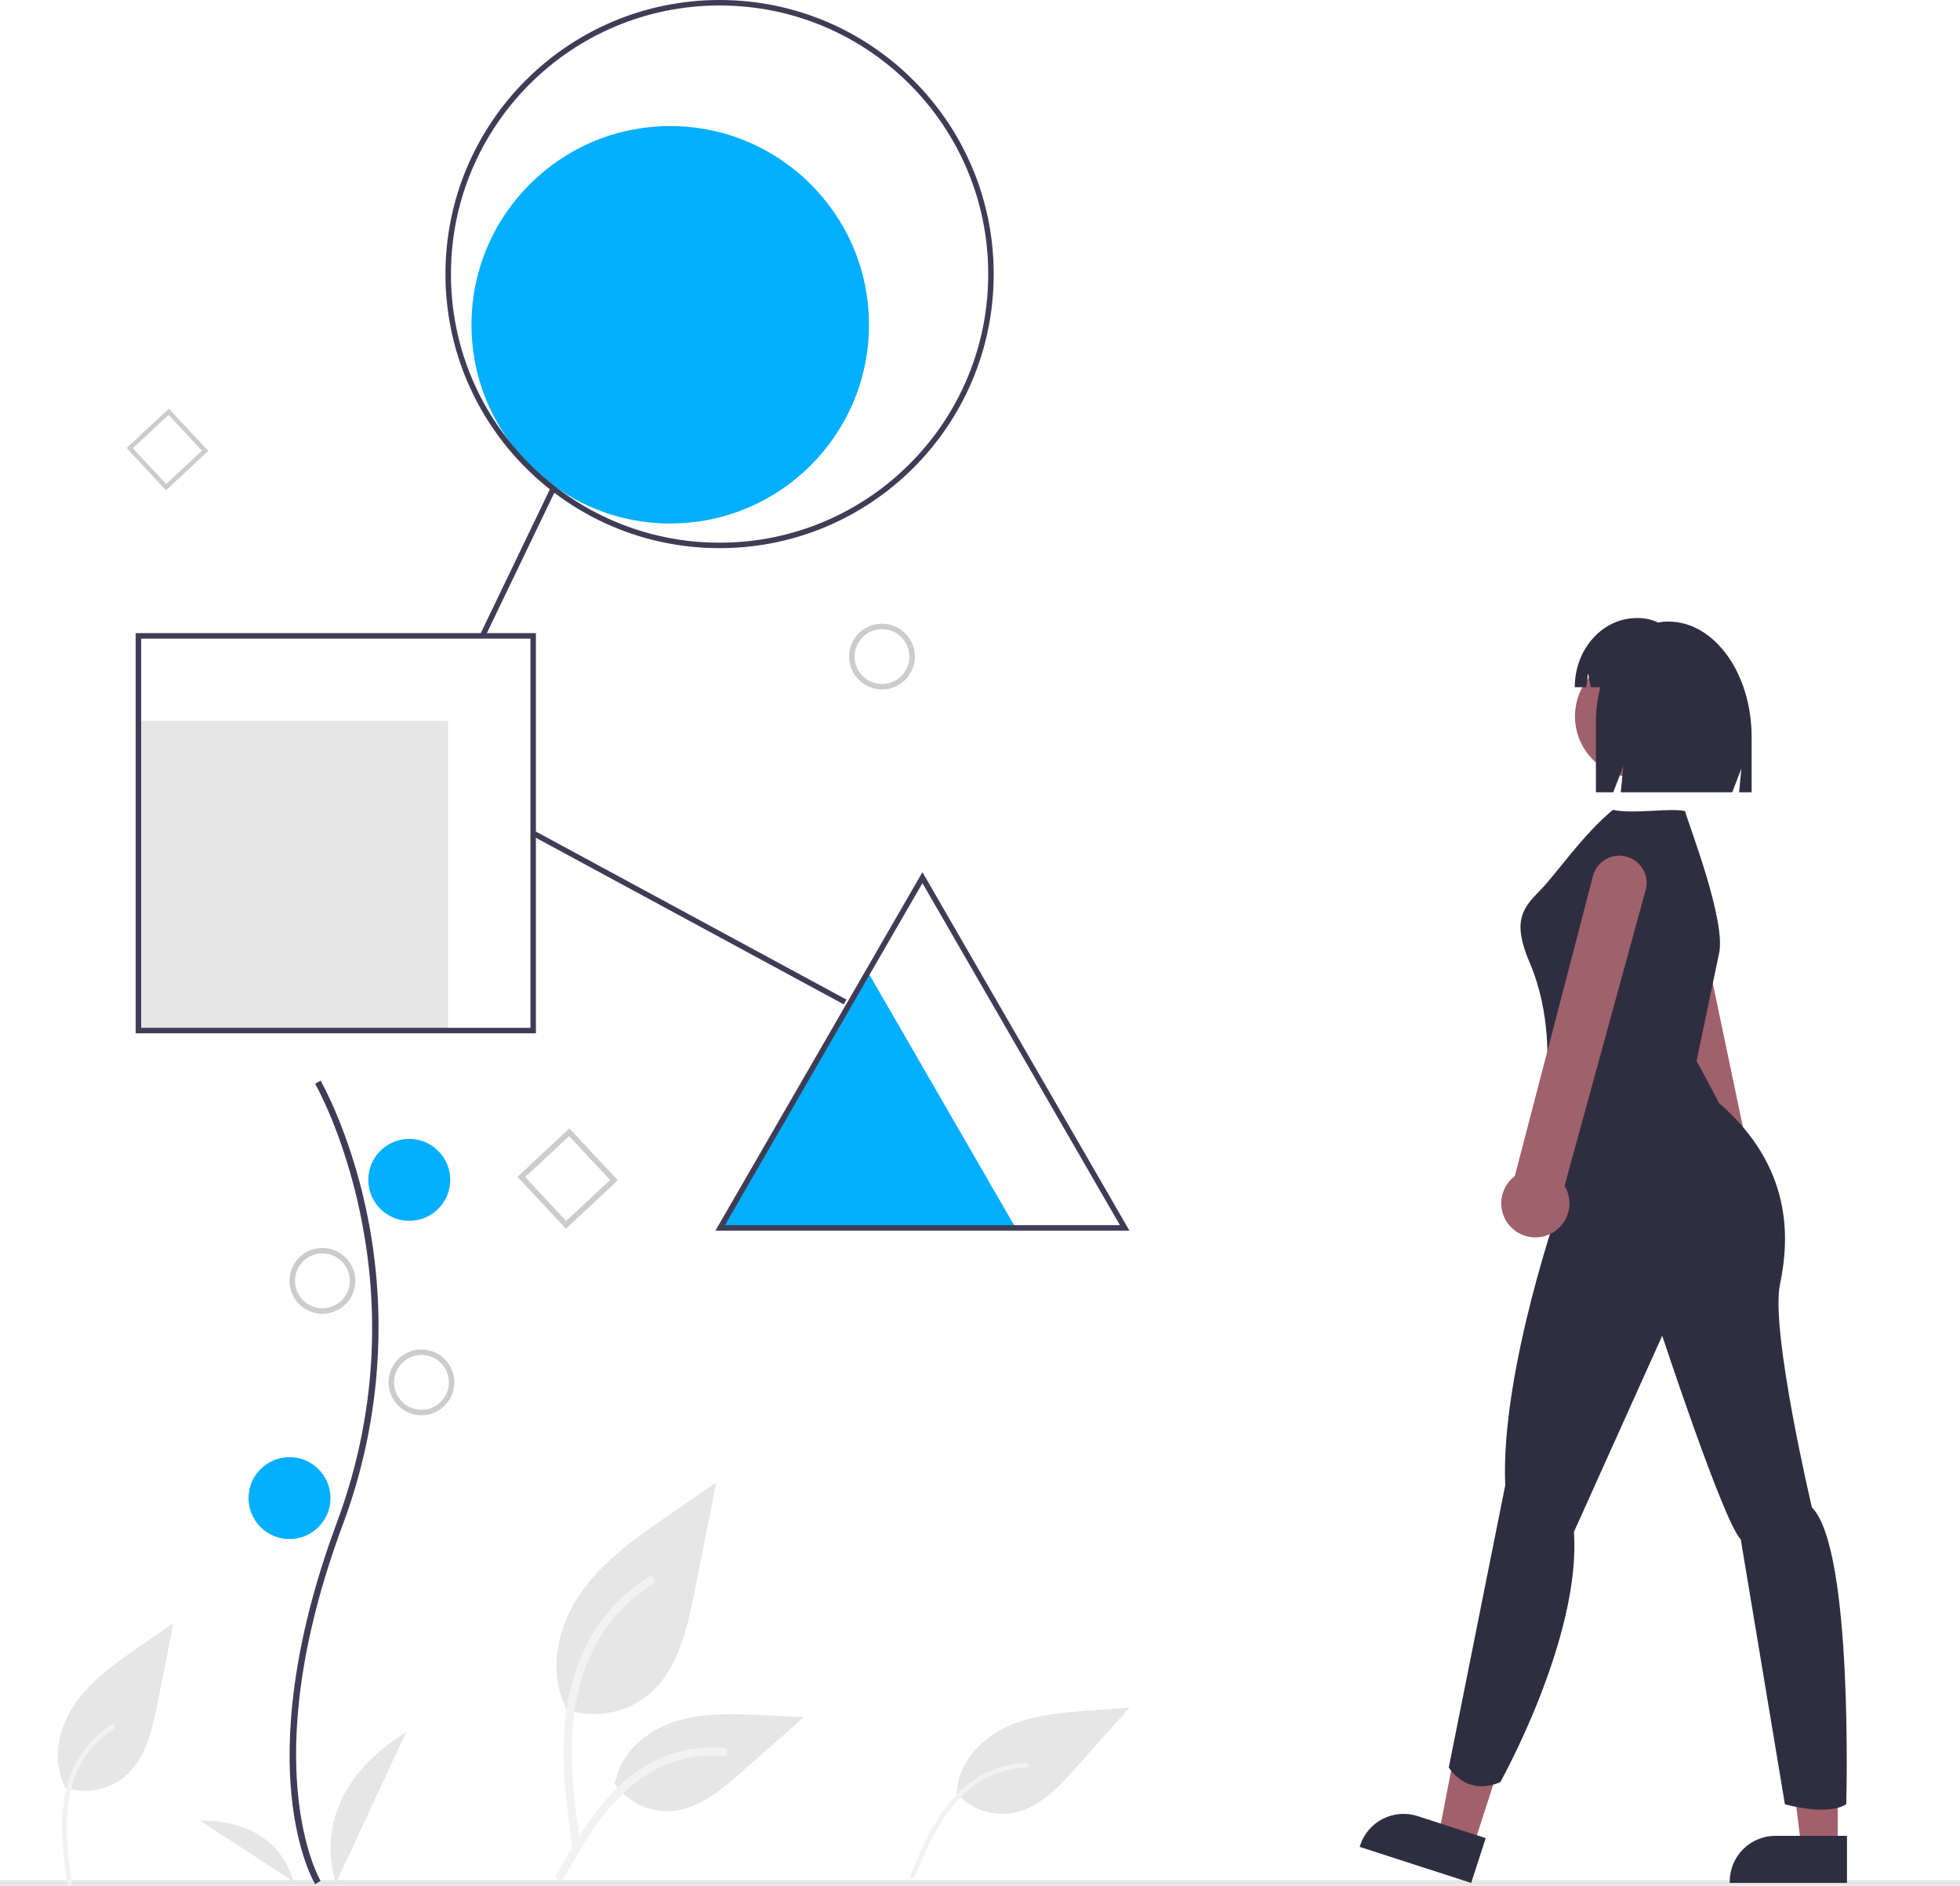
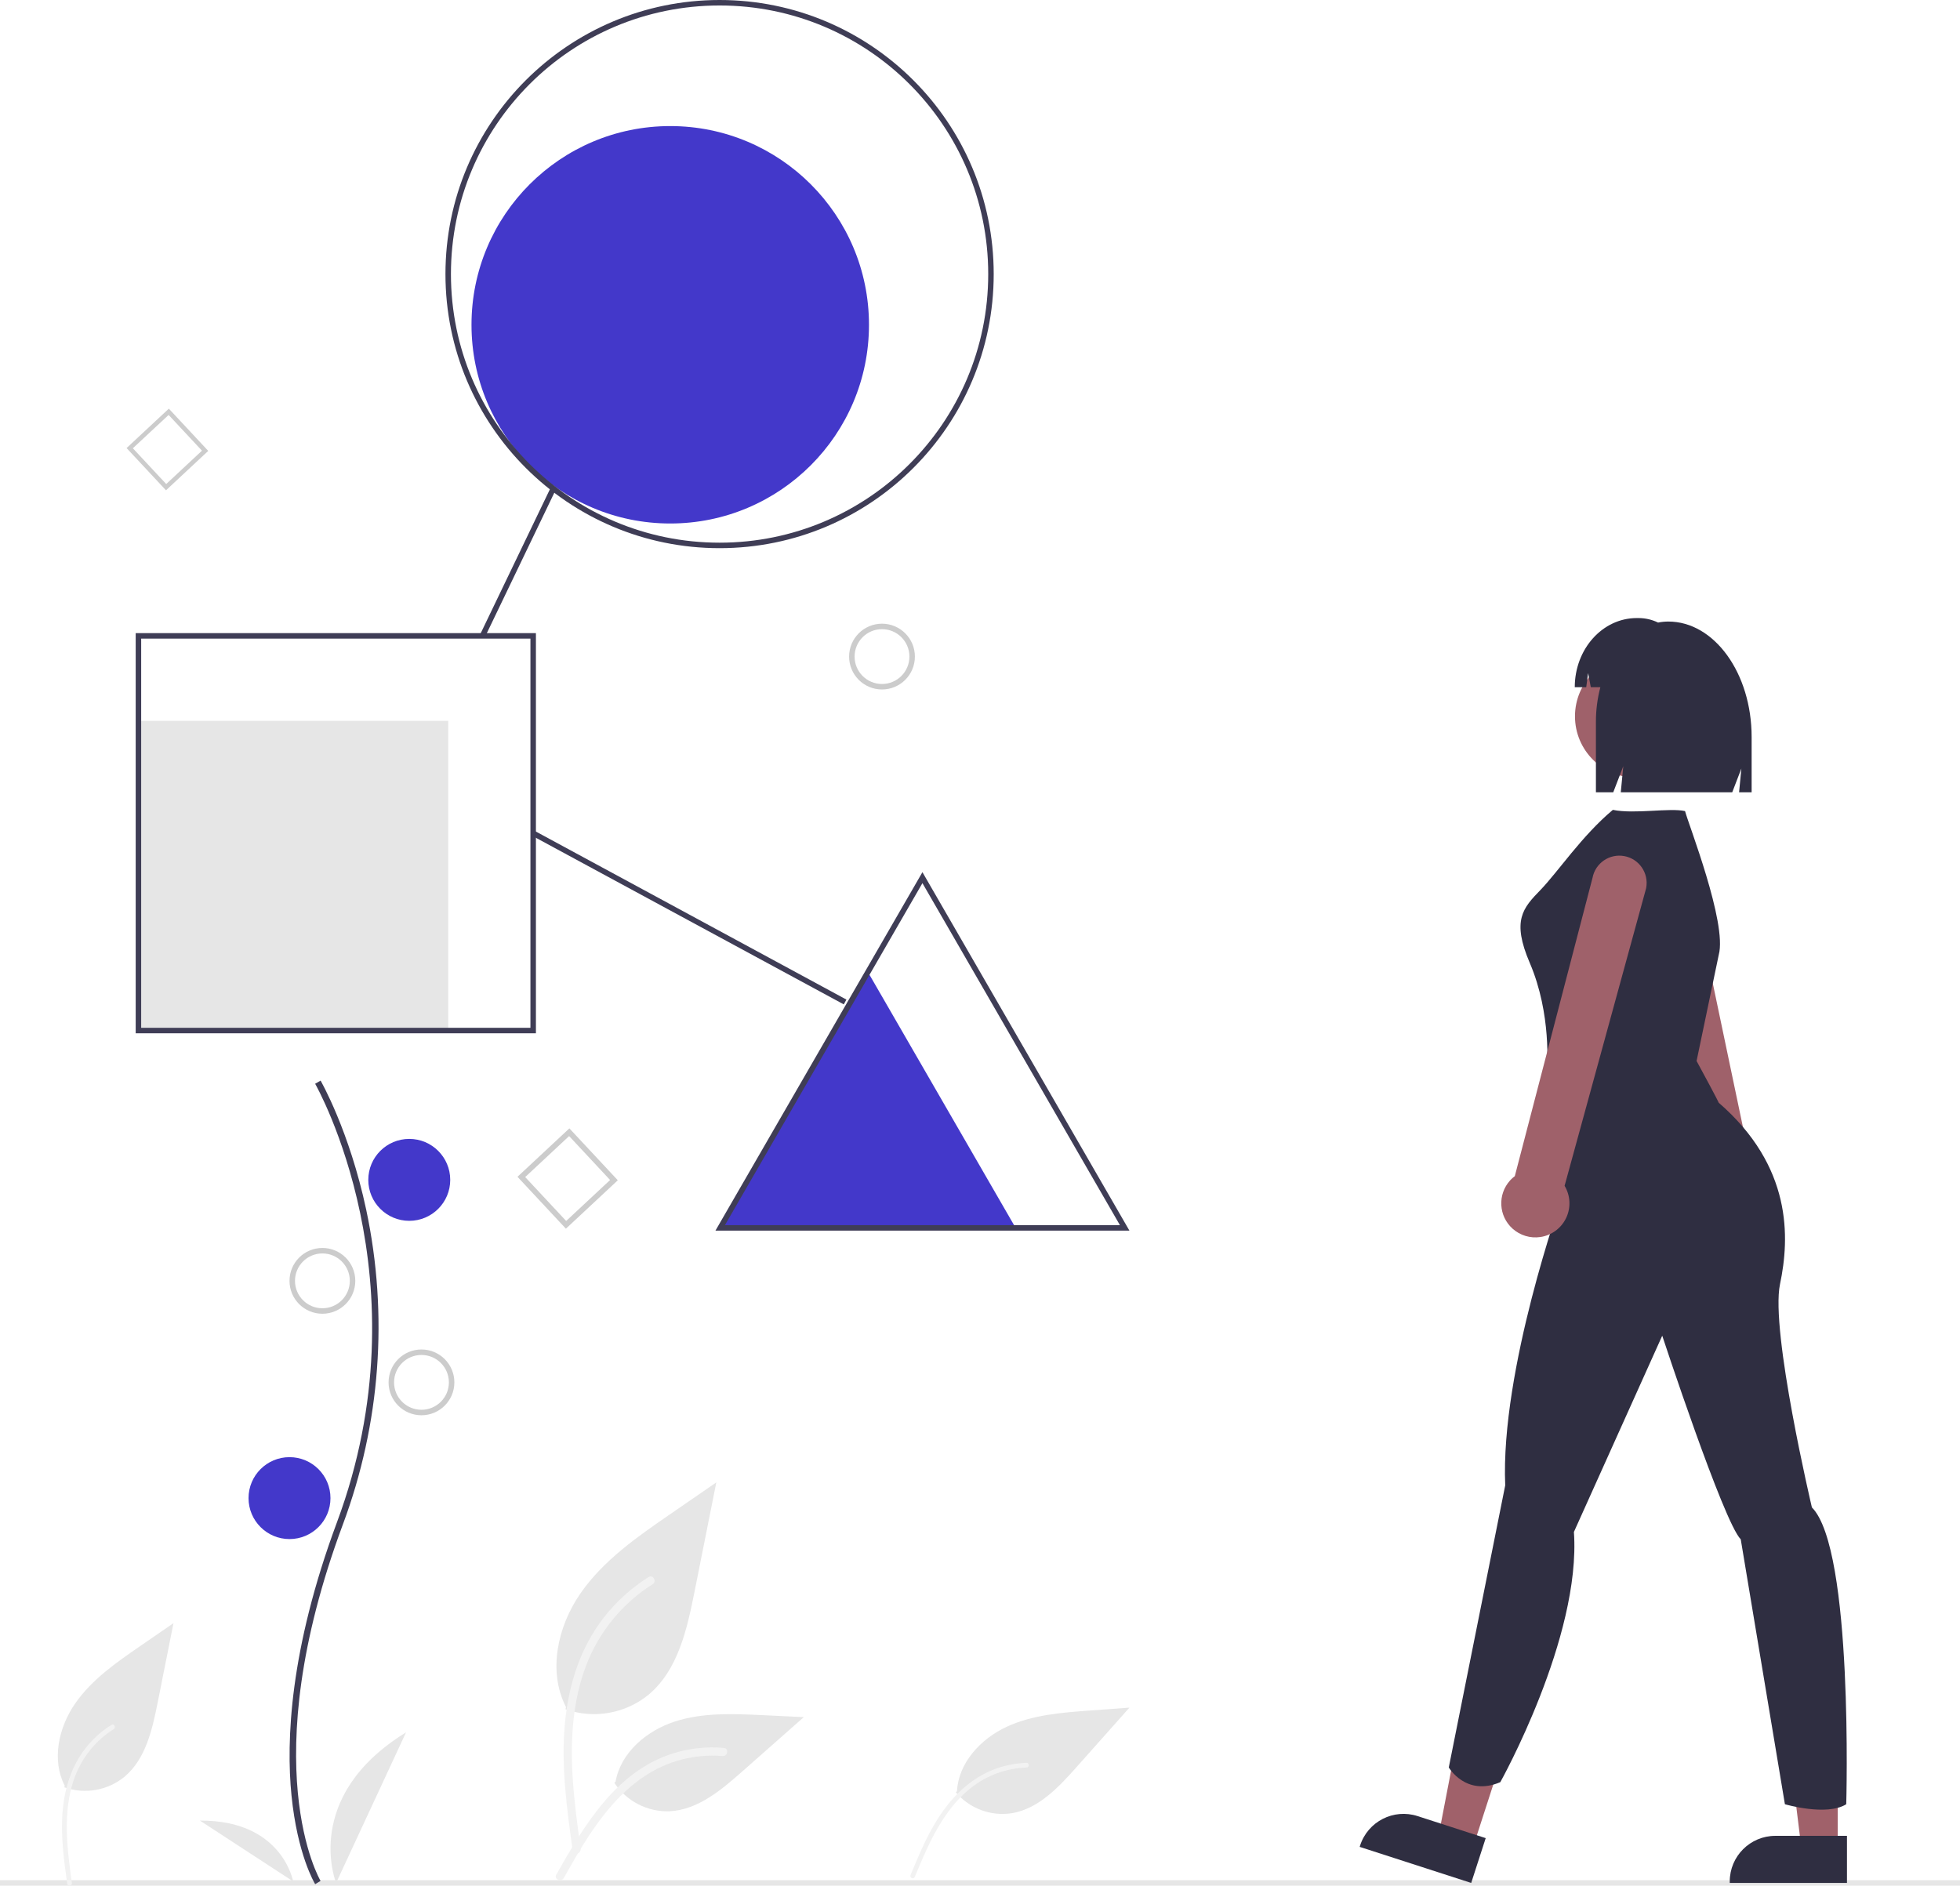
<svg xmlns="http://www.w3.org/2000/svg" id="afd0364f-65b6-4dc4-9dea-f53690e830e8" data-name="Layer 1" width="715" height="688" viewBox="0 0 715 688">
-   <path id="bec063ed-0fa9-413a-bd83-d8526fa41b8c" data-name="Path 421" d="M558.771,460.481l26.945,46.669,26.944,46.669h-107.777l26.944-46.669Z" transform="translate(-242.1598 -105.8188)" fill="#03affe" />
+   <path id="bec063ed-0fa9-413a-bd83-d8526fa41b8c" data-name="Path 421" d="M558.771,460.481l26.945,46.669,26.944,46.669h-107.777l26.944-46.669Z" transform="translate(-242.1598 -105.8188)" fill="#4338ca" />
  <rect id="aa6e6c0d-ca3b-4989-ae08-5d6fb21b7d28" data-name="Rectangle 48" x="50.5" y="263" width="113" height="113" fill="#e6e6e6" />
-   <circle id="e644b8cb-fae5-4de8-b33a-50bfc45133bc" data-name="Ellipse 68" cx="244.5" cy="118.5" r="72.5" fill="#03affe" />
+   <circle id="e644b8cb-fae5-4de8-b33a-50bfc45133bc" data-name="Ellipse 68" cx="244.5" cy="118.5" r="72.5" fill="#4338ca" />
  <path id="a646102d-3f95-413e-a731-a5030e030d8b" data-name="Path 422" d="M551.91,345.375a12,12,0,1,1,12,12A12,12,0,0,1,551.91,345.375Zm2,0a10,10,0,1,0,10-10A10,10,0,0,0,553.91,345.375Z" transform="translate(-242.1598 -105.8188)" fill="#ccc" />
  <path id="a7867f82-9da8-49b7-a62f-5fc2df52f7dd" data-name="Path 423" d="M448.596,554.112l-17.664-18.938,18.938-17.664,17.664,18.938Zm-14.848-18.84,14.946,16.024,16.024-14.946-14.946-16.024Z" transform="translate(-242.1598 -105.8188)" fill="#ccc" />
  <path id="abfd432a-addf-48b7-a638-56871f84cdda" data-name="Path 424" d="M302.71,284.706l-14.376-15.413,15.417-14.374,14.376,15.413Zm-12.085-15.333,12.169,13.046,13.042-12.165-12.165-13.042Z" transform="translate(-242.1598 -105.8188)" fill="#ccc" />
  <path id="b4b6c2e3-9a65-466b-808f-faa311f7d0ed" data-name="Path 425" d="M504.66,305.819a100,100,0,1,1,100-100A100,100,0,0,1,504.66,305.819Zm0-198a98,98,0,1,0,98,98A98,98,0,0,0,504.66,107.819Z" transform="translate(-242.1598 -105.8188)" fill="#3f3d56" />
  <rect id="f21400a3-3aa1-44f2-adc5-de8006399ef9" data-name="Rectangle 50" x="401.262" y="309.937" width="59.647" height="2" transform="translate(-278.0376 459.0125) rotate(-64.336)" fill="#3f3d56" />
  <rect id="fdf13e27-5b88-4b47-a548-6eba64ef8ea7" data-name="Rectangle 51" x="492.555" y="375.916" width="2" height="129.383" transform="translate(-371.0172 559.1406) rotate(-61.578)" fill="#3f3d56" />
  <path id="ec996080-b25c-43f9-95b1-17d83c771fa1" data-name="Path 426" d="M437.66,482.819h-146v-146h146Zm-144-2h142v-142h-142Z" transform="translate(-242.1598 -105.8188)" fill="#3f3d56" />
  <path id="e64eb5c0-2762-4bb4-99c9-e384d48b09ae" data-name="Path 427" d="M654.17,554.819h-151.019l75.509-130.786Zm-147.555-2h144.09l-72.045-124.786Z" transform="translate(-242.1598 -105.8188)" fill="#3f3d56" />
  <rect id="b99807fe-d1e7-4c81-968c-d37ef9c7f61f" data-name="Rectangle 53" y="686" width="715" height="2" fill="#e6e6e6" />
  <path id="af6ca119-d97b-47e3-8175-f2ef9a50390c" data-name="Path 438" d="M448.462,729.45a31.406,31.406,0,0,0,30.327-5.342c10.622-8.916,13.953-23.6,16.662-37.2l8.015-40.228-16.78,11.554c-12.068,8.309-24.407,16.885-32.762,28.92s-12,28.465-5.289,41.488" transform="translate(-242.1598 -105.8188)" fill="#e6e6e6" />
  <path id="af7a4949-e0bd-4368-90b0-825d65eef9dd" data-name="Path 439" d="M451.053,780.954c-2.112-15.387-4.285-30.973-2.8-46.525,1.316-13.812,5.53-27.3,14.109-38.364a63.819,63.819,0,0,1,16.374-14.838c1.637-1.033,3.144,1.561,1.514,2.59a60.672,60.672,0,0,0-24,28.956c-5.225,13.289-6.064,27.776-5.164,41.893.544,8.537,1.7,17.018,2.861,25.489a1.554,1.554,0,0,1-1.048,1.845,1.509,1.509,0,0,1-1.845-1.048Z" transform="translate(-242.1598 -105.8188)" fill="#f2f2f2" />
  <path id="aa567de9-de23-4828-818f-c81c945c4442" data-name="Path 440" d="M590.854,759.76a22.263,22.263,0,0,0,20.462,7.606c9.693-1.644,17-9.432,23.529-16.778l19.325-21.728-14.4,1.05c-10.359.755-20.98,1.575-30.4,5.94s-17.546,13.1-18.109,23.476" transform="translate(-242.1598 -105.8188)" fill="#e6e6e6" />
  <path id="fe38c075-c327-4996-87fc-6abec6d8ced7" data-name="Path 441" d="M574.27,790.06c3.4-8.175,6.821-16.464,12.033-23.683,4.628-6.412,10.589-11.83,18-14.8a36.378,36.378,0,0,1,12.328-2.575c1.1-.036,1.1,1.674,0,1.71a34.579,34.579,0,0,0-20.146,7.319c-6.4,5.028-10.988,11.909-14.615,19.109-2.193,4.354-4.071,8.857-5.94,13.357a.886.886,0,0,1-1.047.605.86.86,0,0,1-.605-1.047Z" transform="translate(-242.1598 -105.8188)" fill="#f2f2f2" />
  <path id="ae9d33bb-edce-455d-ba46-f884f02ee286" data-name="Path 442" d="M466.255,756.264a23.119,23.119,0,0,0,20.144,10.4c10.2-.484,18.7-7.6,26.351-14.358l22.635-19.985-14.98-.717c-10.773-.516-21.824-1-32.085,2.326s-19.724,11.318-21.6,21.939" transform="translate(-242.1598 -105.8188)" fill="#e6e6e6" />
  <path id="f4a10cc1-a745-4bdf-8c47-a58c703e8c56" data-name="Path 443" d="M445.083,789.799c10.168-17.991,21.961-37.986,43.035-44.377a48.022,48.022,0,0,1,18.1-1.869c1.922.166,1.442,3.128-.476,2.963a44.614,44.614,0,0,0-28.886,7.642c-8.145,5.544-14.487,13.252-19.854,21.425-3.288,5.007-6.233,10.226-9.178,15.438C446.883,792.687,444.131,791.484,445.083,789.799Z" transform="translate(-242.1598 -105.8188)" fill="#f2f2f2" />
  <path id="e6c92f99-e819-44b3-a3ab-322ae3ae9c0f" data-name="Path 461" d="M265.643,757.933a22.728,22.728,0,0,0,21.947-3.866c7.687-6.452,10.1-17.081,12.058-26.924l5.8-29.112-12.143,8.362c-8.733,6.013-17.662,12.219-23.709,20.929s-8.686,20.6-3.828,30.024" transform="translate(-242.1598 -105.8188)" fill="#e6e6e6" />
  <path id="a52ffbd1-05e9-4477-9f5c-0a49e3800732" data-name="Path 462" d="M266.681,793.179c-1.229-8.953-2.493-18.02-1.631-27.069.766-8.036,3.217-15.885,8.209-22.321a37.132,37.132,0,0,1,9.527-8.633c.953-.6,1.829.909.881,1.507a35.3,35.3,0,0,0-13.963,16.847c-3.04,7.732-3.528,16.161-3,24.374.317,4.967.988,9.9,1.665,14.83a.9.9,0,0,1-.61,1.074.878.878,0,0,1-1.074-.61Z" transform="translate(-242.1598 -105.8188)" fill="#f2f2f2" />
  <path id="a0fb9511-7a08-40c5-84ea-69c7b1520cf5" data-name="Path 481" d="M357.136,793.269c-.264-.431-6.485-10.818-8.641-32.388-1.978-19.789-.706-53.144,16.592-99.672,32.772-88.144-7.552-159.264-7.964-159.972l1.989-1.154c.1.18,10.51,18.312,16.656,47.186a205.856,205.856,0,0,1-8.526,114.742c-32.716,87.994-8.393,129.649-8.144,130.06Z" transform="translate(-242.1598 -105.8188)" fill="#3f3d56" />
-   <circle id="f311804e-8539-4d4f-8733-0b334c90657a" data-name="Ellipse 75" cx="149.297" cy="430.48" r="14.945" fill="#03affe" />
-   <circle id="a6573fda-74df-4cf8-bcdf-8c67e75bc2cf" data-name="Ellipse 78" cx="105.61" cy="546.594" r="14.945" fill="#03affe" />
+   <circle id="f311804e-8539-4d4f-8733-0b334c90657a" data-name="Ellipse 75" cx="149.297" cy="430.48" r="14.945" fill="#4338ca" />
+   <circle id="a6573fda-74df-4cf8-bcdf-8c67e75bc2cf" data-name="Ellipse 78" cx="105.61" cy="546.594" r="14.945" fill="#4338ca" />
  <path id="ac75699b-0dec-44f0-aa90-11495e5daa36" data-name="Path 482" d="M364.773,792.821s-12.753-31.391,25.505-54.934Z" transform="translate(-242.1598 -105.8188)" fill="#e6e6e6" />
  <path id="f26d9f94-3dcd-492b-9651-88d3329d1691" data-name="Path 483" d="M349.089,792.25s-3.89-22.374-34-22.182Z" transform="translate(-242.1598 -105.8188)" fill="#e6e6e6" />
  <path id="ecf71195-8595-47d1-9f0d-85506c4dd5f7" data-name="Path 484" d="M383.91,610.183a12,12,0,1,1,12,12A12,12,0,0,1,383.91,610.183Zm2,0a10,10,0,1,0,10-10A10,10,0,0,0,385.91,610.183Z" transform="translate(-242.1598 -105.8188)" fill="#ccc" />
  <path id="a4f0274e-f5b3-4a0e-a250-2f78ed178189" data-name="Path 485" d="M347.77,573.143a12,12,0,1,1,12,12A12,12,0,0,1,347.77,573.143Zm2,0a10,10,0,1,0,10-10A10,10,0,0,0,349.77,573.143Z" transform="translate(-242.1598 -105.8188)" fill="#ccc" />
  <g id="baec859b-4664-4042-84b3-8b12dc19197c" data-name="girl ideation">
    <path id="a8e8d335-bc79-4a28-94f9-614ba261e126" data-name="Path 486" d="M880.074,544.436a12.45,12.45,0,0,1-10.453,1.922h0a12.438,12.438,0,0,1-8.824-15.217q.065-.243.139-.483a11.991,11.991,0,0,1,.684-1.7l-24.452-109.782a9.958,9.958,0,1,1,19.083-5.7q.031.103.059.206l23.082,110.112a12.424,12.424,0,0,1,.683,20.643Z" transform="translate(-242.1598 -105.8188)" fill="#9f616a" />
    <path id="afd5e353-327d-4eb9-8c44-5bbf6b3b42bc" data-name="Path 487" d="M912.546,779.963h-13.262l-6.31-51.155h19.574Z" transform="translate(-242.1598 -105.8188)" fill="#a0616a" />
    <path id="a5c5e3ad-7ae7-4273-aee0-b8af9012f8eb" data-name="Path 490" d="M915.928,792.819h-42.763v-.541a16.645,16.645,0,0,1,16.643-16.644h26.12Z" transform="translate(-242.1598 -105.8188)" fill="#2f2e41" />
    <path id="bd288028-f7c4-4616-94da-c314ff6508b8" data-name="Path 491" d="M779.585,779.545l-12.618-4.083,9.74-50.613,18.624,6.025Z" transform="translate(-242.1598 -105.8188)" fill="#a0616a" />
    <path id="b1a1bcec-635c-498f-8374-9b61c7fe9f7a" data-name="Path 494" d="M778.847,792.82l-40.684-13.162.166-.515a16.646,16.646,0,0,1,20.959-10.714h0l24.85,8.039Z" transform="translate(-242.1598 -105.8188)" fill="#2f2e41" />
    <circle id="e7e9d44e-3da8-4950-b68f-3fc4466331ff" data-name="Ellipse 82" cx="596.923" cy="261.357" r="22.375" fill="#9f616a" />
    <path id="a5c6c761-247a-4902-a0d4-baf8f46a74e0" data-name="Path 495" d="M869.161,454.155c3.111-11.557-11.137-47.8-12.3-52.4-5.555-1.282-18.426,1.176-26.339-.453-11.25,9.4-20.2,22.828-26.383,29.2-6.431,6.625-10.577,11.116-3.932,26.622,8.055,18.795,6.265,38.484,6.265,38.484l5.37,47.434s-22.375,62.649-20.585,104.714l-20.586,102.921s6.265,10.74,18.795,5.37c0,0,29.535-52.8,26.85-91.289l32.22-71.6s22.375,68.019,28.64,74.284l16.11,96.659s15.215,4.475,22.375,0c0,0,2.685-93.079-12.53-108.294,0,0-15.215-64.439-11.635-81.444s4.475-42.959-22.375-66.229c0,0,.27.123-8.055-15.215Z" transform="translate(-242.1598 -105.8188)" fill="#2f2e41" />
    <path id="af145ef0-0255-4739-8879-297ab98a0d16" data-name="Path 496" d="M850.755,332.592h0a19.361,19.361,0,0,0-3.737.372,16.379,16.379,0,0,0-7.135-1.644h-.648c-12.486,0-22.607,11.3-22.607,25.235h4.184l.676-5.143.99,5.143h3.485a49.325,49.325,0,0,0-1.619,12.643v25.686h6.325l3.662-9.517-.916,9.517h40.658l3.329-8.652-.832,8.652h4.578v-20.169C881.147,351.451,867.54,332.592,850.755,332.592Z" transform="translate(-242.1598 -105.8188)" fill="#2f2e41" />
    <path id="ea9385fa-bd74-4f9e-87fe-47e8c2aeba8a" data-name="Path 497" d="M804.103,557.149a12.449,12.449,0,0,1-10.178-3.061h0a12.438,12.438,0,0,1-.907-17.567q.17-.189.348-.37a11.992,11.992,0,0,1,1.386-1.2l28.351-108.836a9.958,9.958,0,0,1,19.583,3.626q-.021.112-.044.224l-29.727,108.506a12.424,12.424,0,0,1-8.812,18.678Z" transform="translate(-242.1598 -105.8188)" fill="#9f616a" />
  </g>
</svg>
